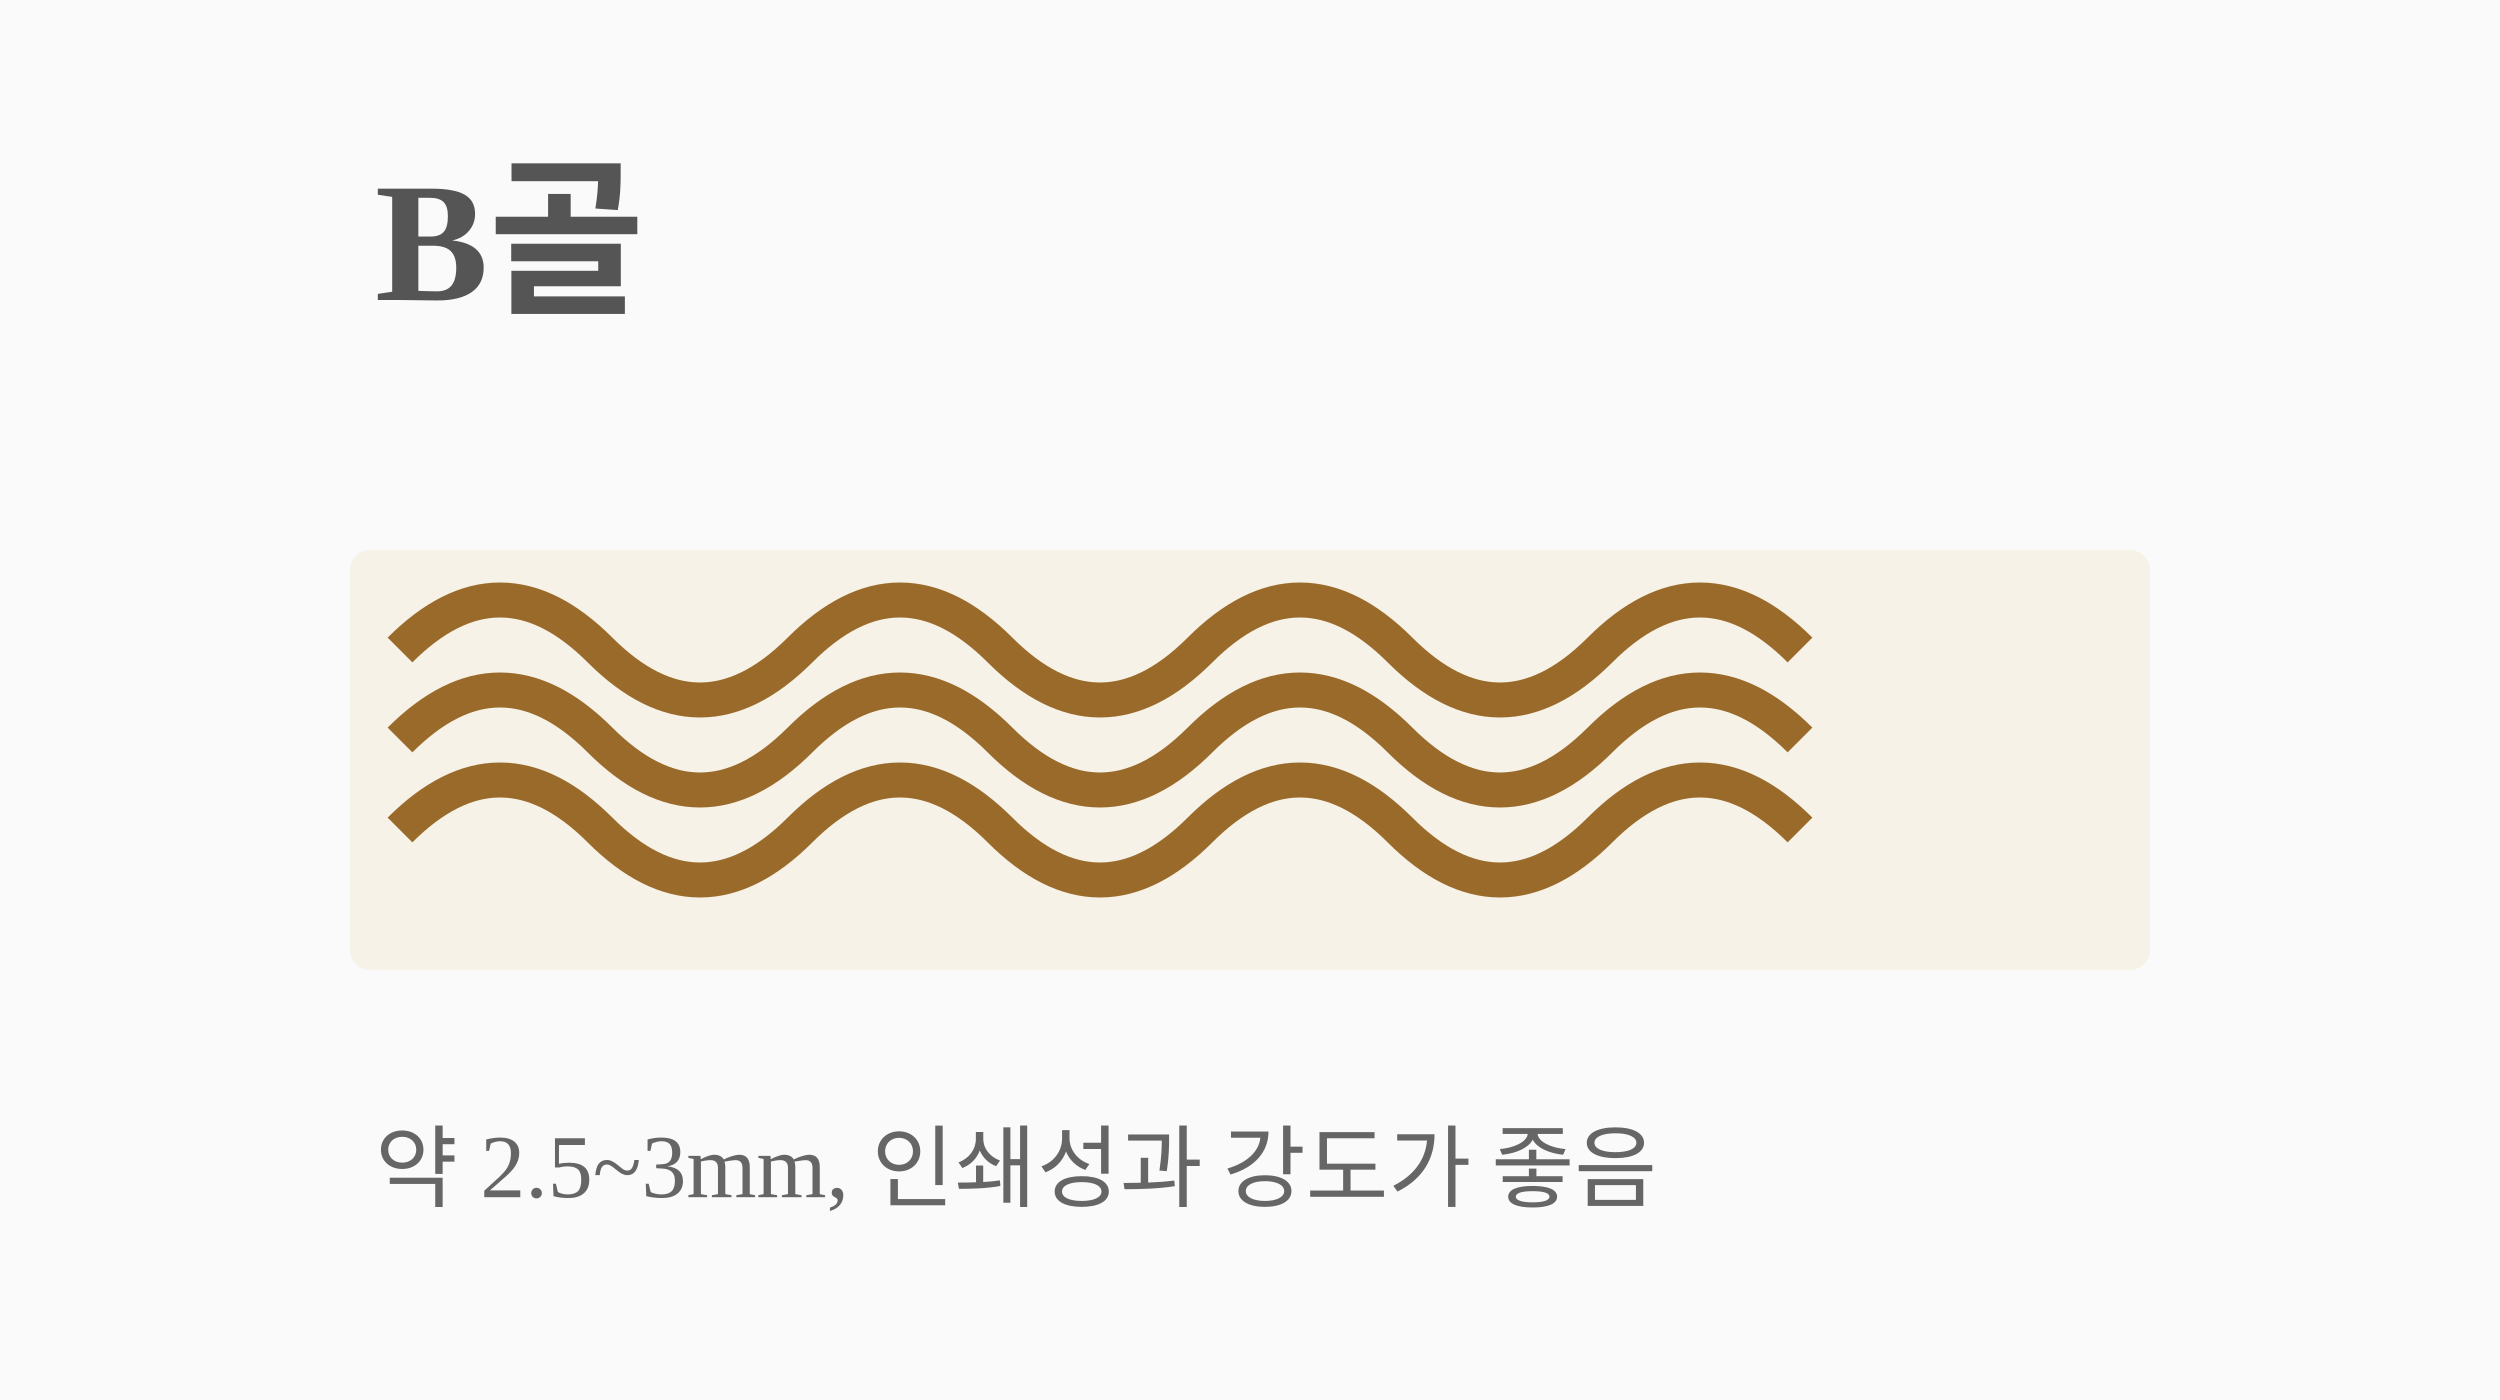
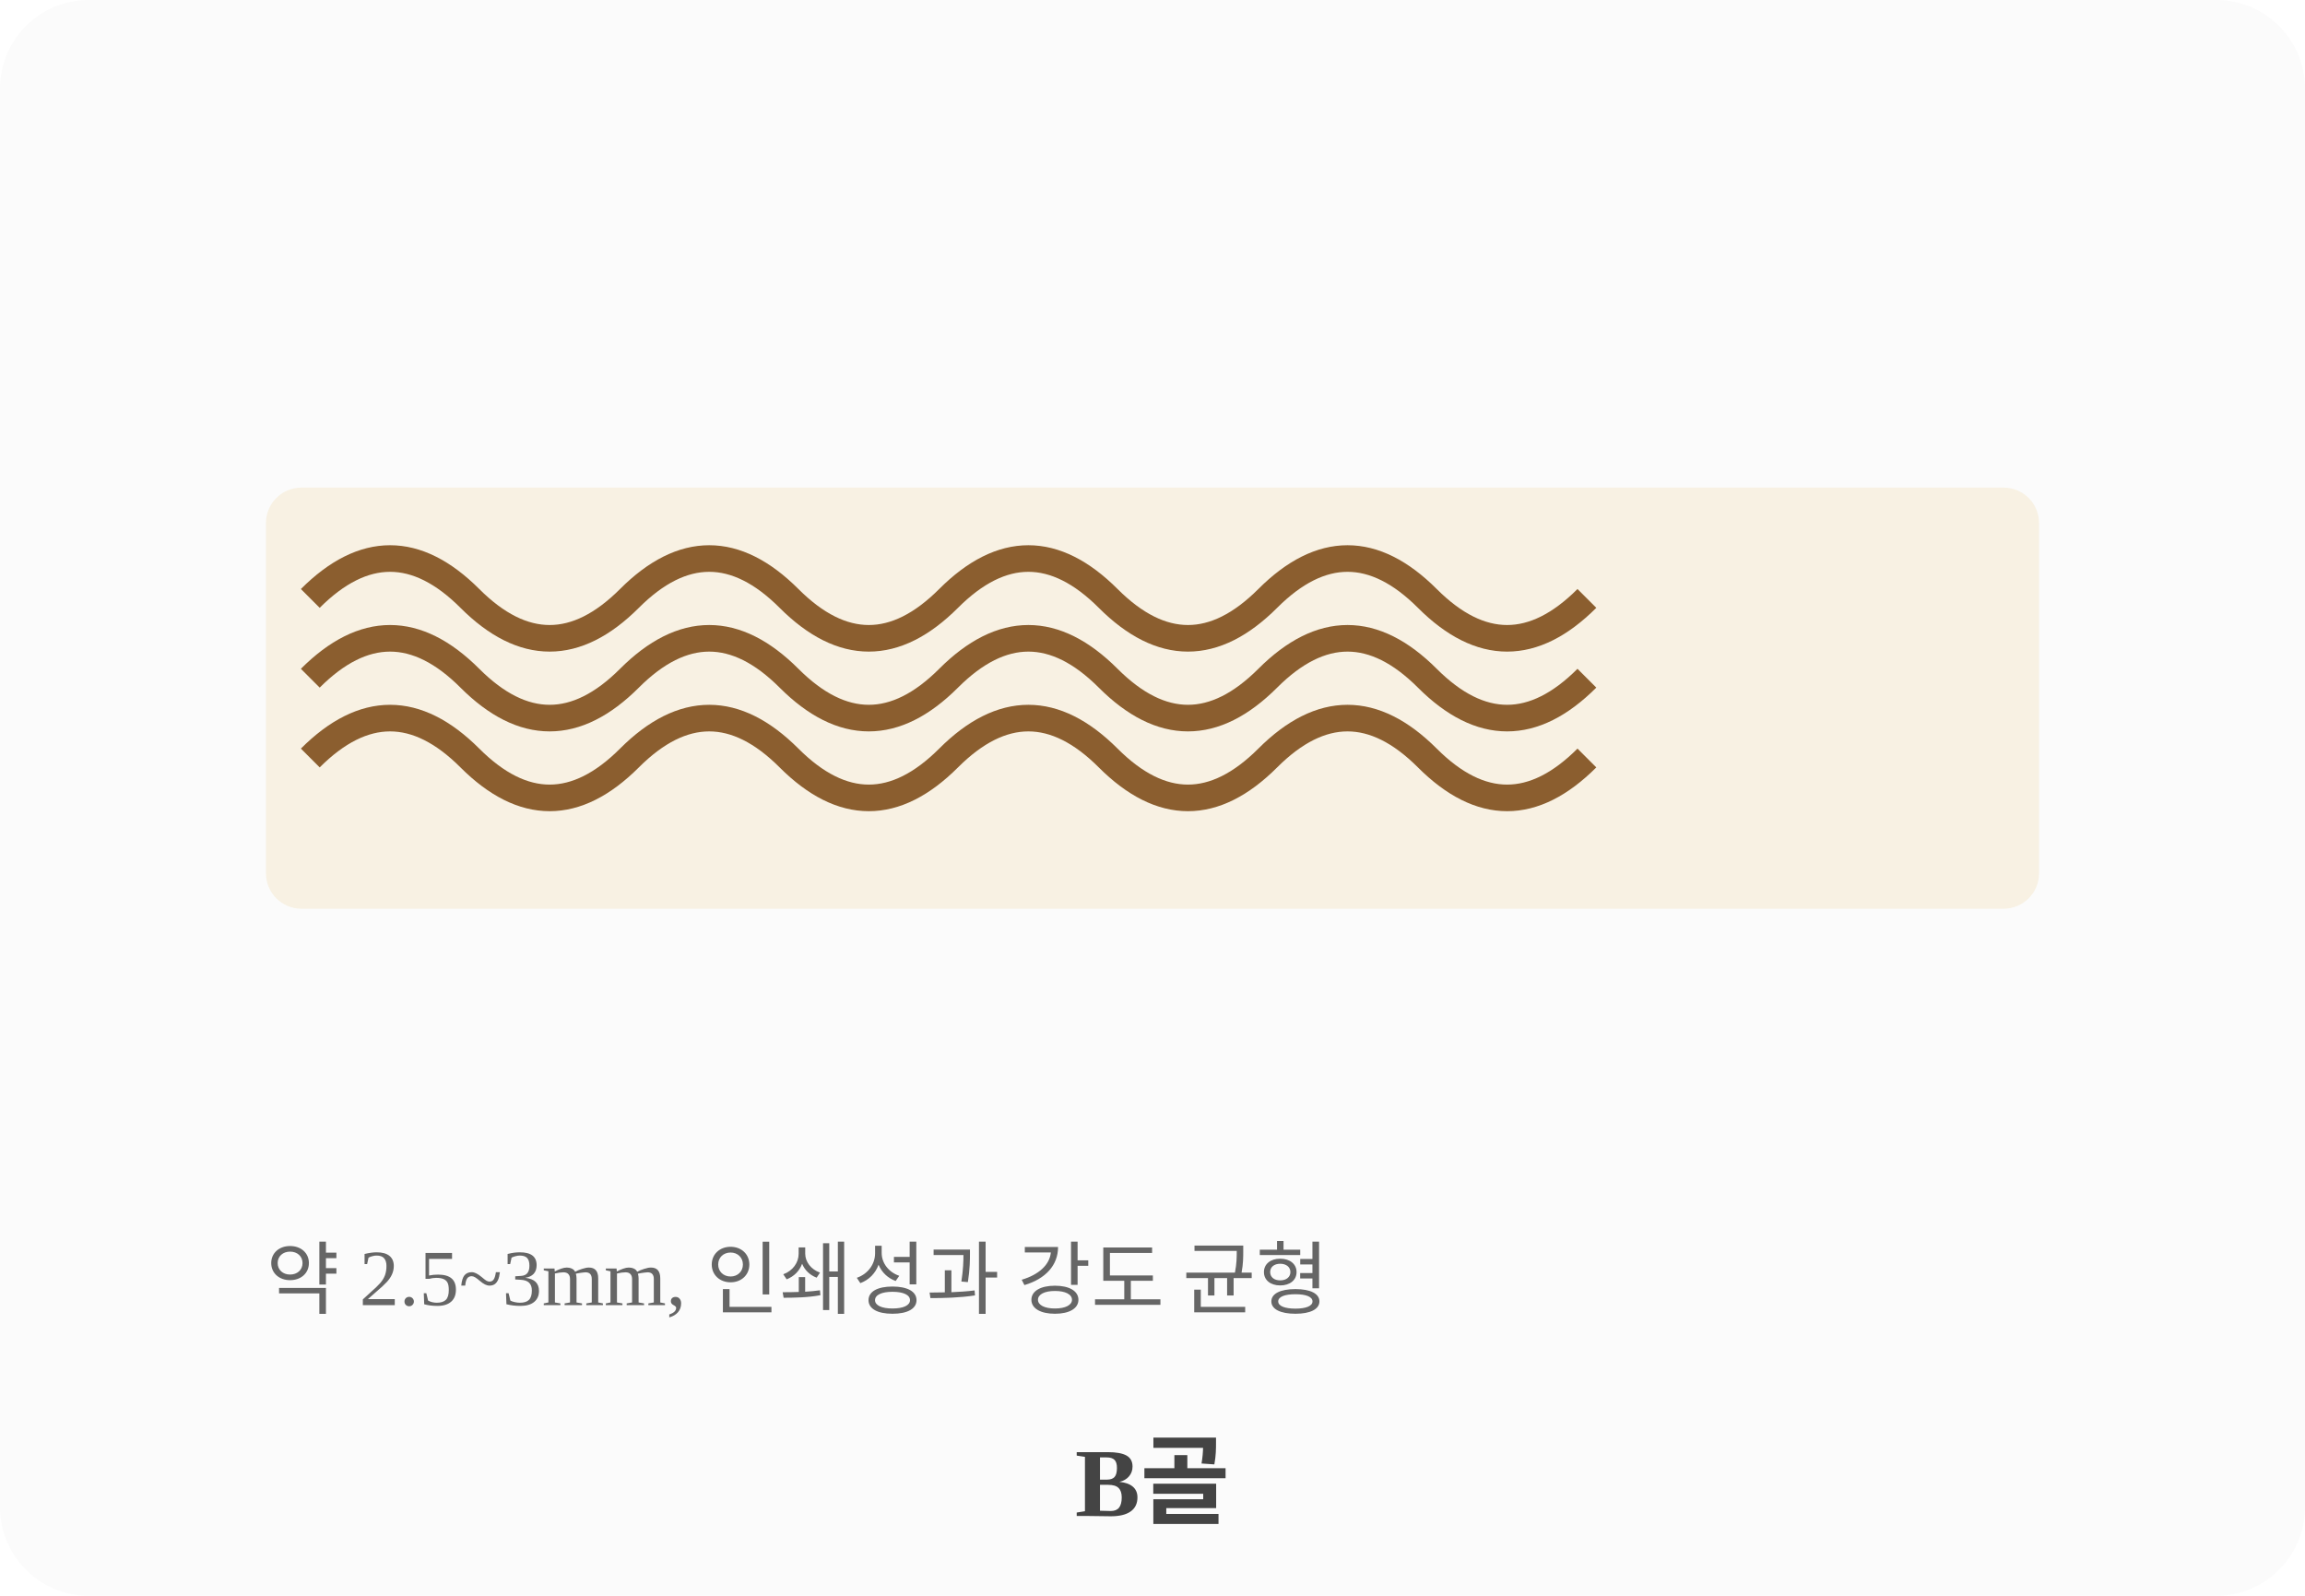
- <svg xmlns="http://www.w3.org/2000/svg" width="500" height="280" viewBox="0 0 500 280">
-   <rect width="500" height="280" fill="#fafafa" />
-   <rect x="70" y="110" width="360" height="84" rx="4" fill="#f0e1c0" opacity="0.3" />
-   <path d="M80 130 q20 -20 40 0 t40 0 t40 0 t40 0 t40 0 t40 0 t40 0" fill="none" stroke="#9a6a2a" stroke-width="7" />
-   <path d="M80 148 q20 -20 40 0 t40 0 t40 0 t40 0 t40 0 t40 0 t40 0" fill="none" stroke="#9a6a2a" stroke-width="7" />
-   <path d="M80 166 q20 -20 40 0 t40 0 t40 0 t40 0 t40 0 t40 0 t40 0" fill="none" stroke="#9a6a2a" stroke-width="7" />
-   <text x="75" y="60" font-size="34" font-weight="700" fill="#555">B골</text>
-   <text x="75" y="240" font-size="18" fill="#666">약 2.5~3mm, 인쇄성과 강도가 좋음</text>
+ <svg xmlns="http://www.w3.org/2000/svg" width="520" height="360" viewBox="0 0 520 360">
+   <rect width="520" height="360" rx="20" fill="#fbfbfb" />
+   <rect x="60" y="110" width="400" height="95" rx="8" fill="#f2e2be" opacity="0.4" />
+   <path d="M70 135 q18 -18 36 0 t36 0 t36 0 t36 0 t36 0 t36 0 t36 0 t36 0" fill="none" stroke="#8b5e2f" stroke-width="6" />
+   <path d="M70 153 q18 -18 36 0 t36 0 t36 0 t36 0 t36 0 t36 0 t36 0 t36 0" fill="none" stroke="#8b5e2f" stroke-width="6" />
+   <path d="M70 171 q18 -18 36 0 t36 0 t36 0 t36 0 t36 0 t36 0 t36 0 t36 0" fill="none" stroke="#8b5e2f" stroke-width="6" />
+   <text x="60" y="295" font-size="18" fill="#666">약 2.5~3mm, 인쇄성과 강도 균형</text>
+   <text x="260.0" y="342" text-anchor="middle" font-size="22" font-weight="800" fill="#444">B골</text>
</svg>
